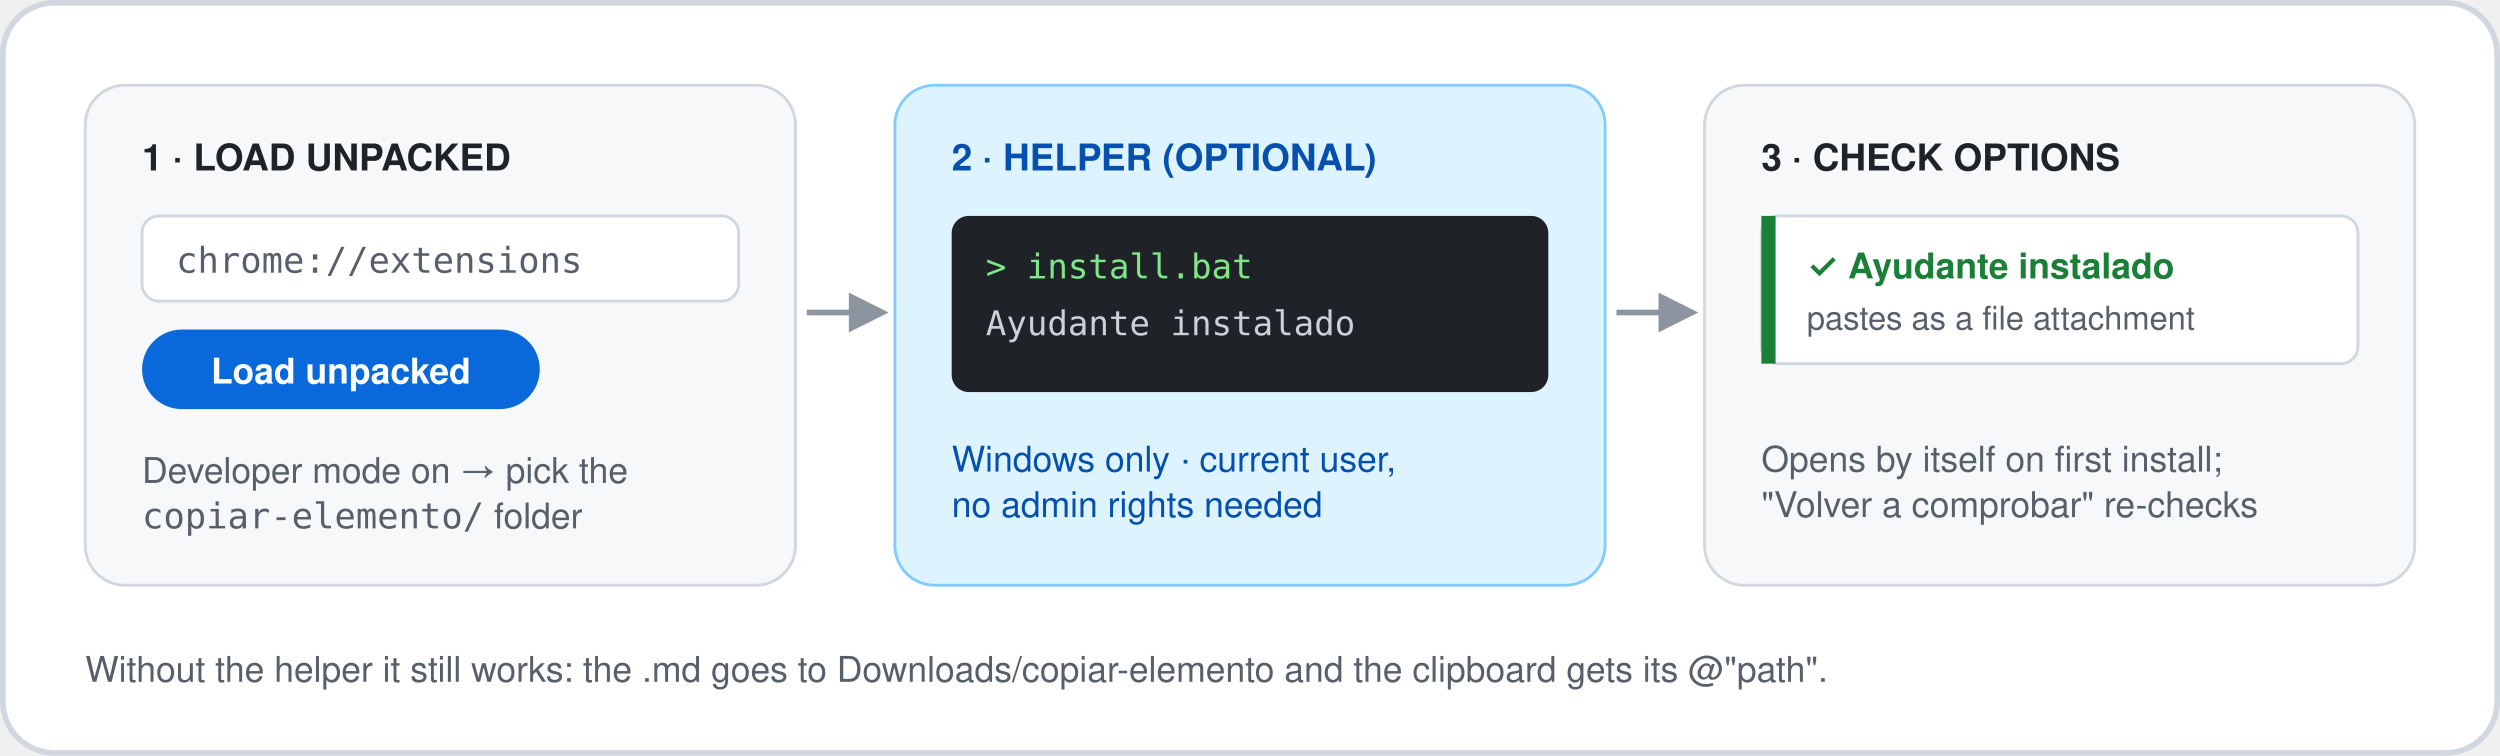
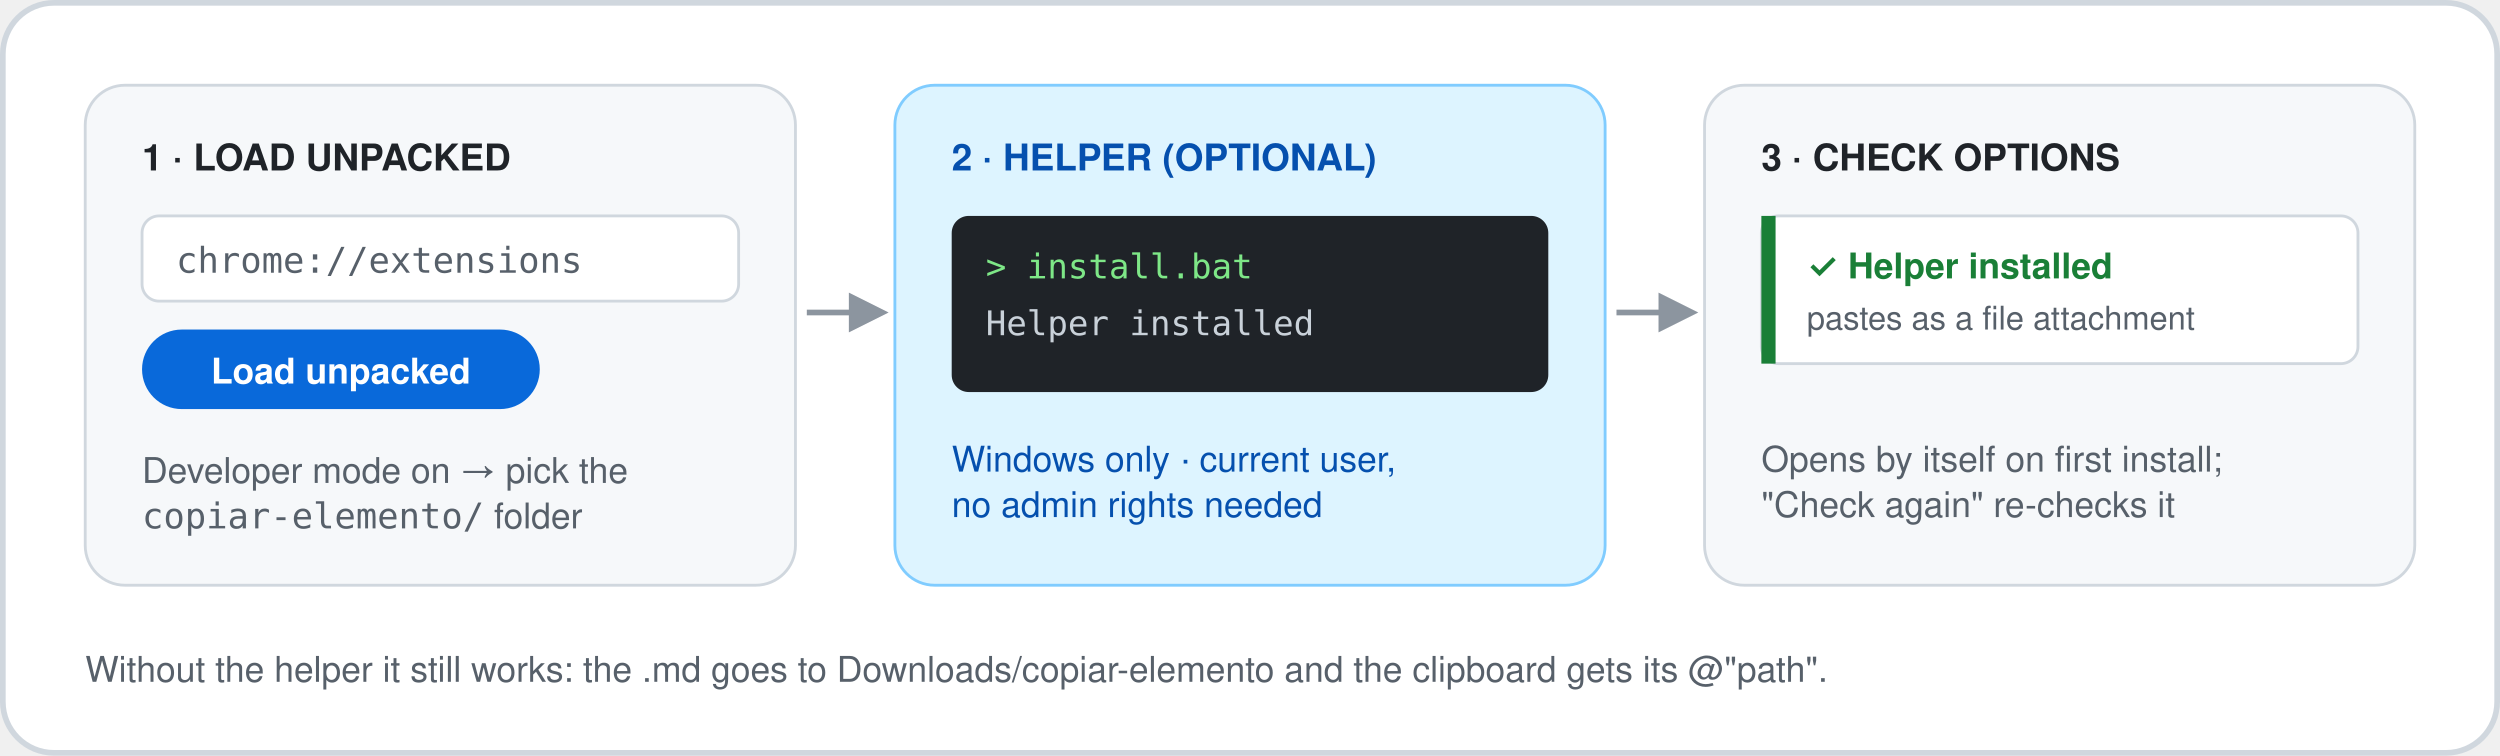
<svg xmlns="http://www.w3.org/2000/svg" viewBox="0 0 880 266" width="880" height="266" role="img" aria-labelledby="t d">
  <rect x="1" y="1" width="878" height="264" rx="18" fill="#ffffff" stroke="#d0d7de" stroke-width="2" />
  <defs>
    <marker id="a" viewBox="0 0 10 10" refX="8" refY="5" markerWidth="7" markerHeight="7" orient="auto">
      <path d="M0 0 L10 5 L0 10 z" fill="#8c959f" />
    </marker>
  </defs>
  <g font-family="Segoe UI, -apple-system, Helvetica, Arial, sans-serif">
    <rect x="30" y="30" width="250" height="176" rx="14" fill="#f6f8fa" stroke="#d0d7de" />
    <text x="50" y="60" font-size="13" font-weight="700" fill="#1f2328">1 · LOAD UNPACKED</text>
    <rect x="50" y="76" width="210" height="30" rx="6" fill="#ffffff" stroke="#d0d7de" />
    <text x="62" y="96" font-size="12.5" fill="#57606a" font-family="Consolas, monospace">chrome://extensions</text>
    <rect x="50" y="116" width="140" height="28" rx="14" fill="#0969da" />
    <text x="120" y="135" text-anchor="middle" font-size="12.5" fill="#ffffff" font-weight="600">Load unpacked</text>
    <text x="50" y="170" font-size="12.5" fill="#57606a">Developer mode on → pick the</text>
    <text x="50" y="186" font-size="12.5" fill="#57606a">
      <tspan font-family="Consolas, monospace">copiar-elemento/</tspan> folder</text>
    <rect x="315" y="30" width="250" height="176" rx="14" fill="#ddf4ff" stroke="#80ccff" />
    <text x="335" y="60" font-size="13" font-weight="700" fill="#0550ae">2 · HELPER (OPTIONAL)</text>
    <rect x="335" y="76" width="210" height="62" rx="6" fill="#1f2328" />
    <text x="347" y="98" font-size="12" fill="#7ee787" font-family="Consolas, monospace">&gt; install.bat</text>
-     <text x="347" y="118" font-size="12" fill="#c9d1d9" font-family="Consolas, monospace">Ayudante instalado</text>
+     <text x="347" y="118" font-size="12" fill="#c9d1d9" font-family="Consolas, monospace">Helper installed</text>
    <text x="335" y="166" font-size="12.5" fill="#0550ae">Windows only · current user,</text>
    <text x="335" y="182" font-size="12.5" fill="#0550ae">no admin rights needed</text>
    <rect x="600" y="30" width="250" height="176" rx="14" fill="#f6f8fa" stroke="#d0d7de" />
    <text x="620" y="60" font-size="13" font-weight="700" fill="#1f2328">3 · CHECK OPTIONS</text>
    <rect x="620" y="76" width="210" height="52" rx="6" fill="#ffffff" stroke="#d0d7de" />
    <rect x="620" y="76" width="5" height="52" fill="#1a7f37" />
-     <text x="636" y="98" font-size="12.5" fill="#1a7f37" font-weight="600">✓ Ayudante instalado</text>
+     <text x="636" y="98" font-size="12.5" fill="#1a7f37" font-weight="600">✓ Helper installed</text>
    <text x="636" y="116" font-size="11.5" fill="#57606a">pastes as a file attachment</text>
    <text x="620" y="166" font-size="12.5" fill="#57606a">Opens by itself on first install;</text>
-     <text x="620" y="182" font-size="12.5" fill="#57606a">"Volver a comprobar" re-checks</text>
+     <text x="620" y="182" font-size="12.5" fill="#57606a">"Check again" re-checks it</text>
    <path d="M 284 110 H 310" stroke="#8c959f" stroke-width="2" marker-end="url(#a)" />
    <path d="M 569 110 H 595" stroke="#8c959f" stroke-width="2" marker-end="url(#a)" />
    <text x="30" y="240" font-size="12.5" fill="#57606a">Without the helper it still works: the .md goes to Downloads/copiar-elemento and the clipboard gets its @"path".</text>
  </g>
</svg>
